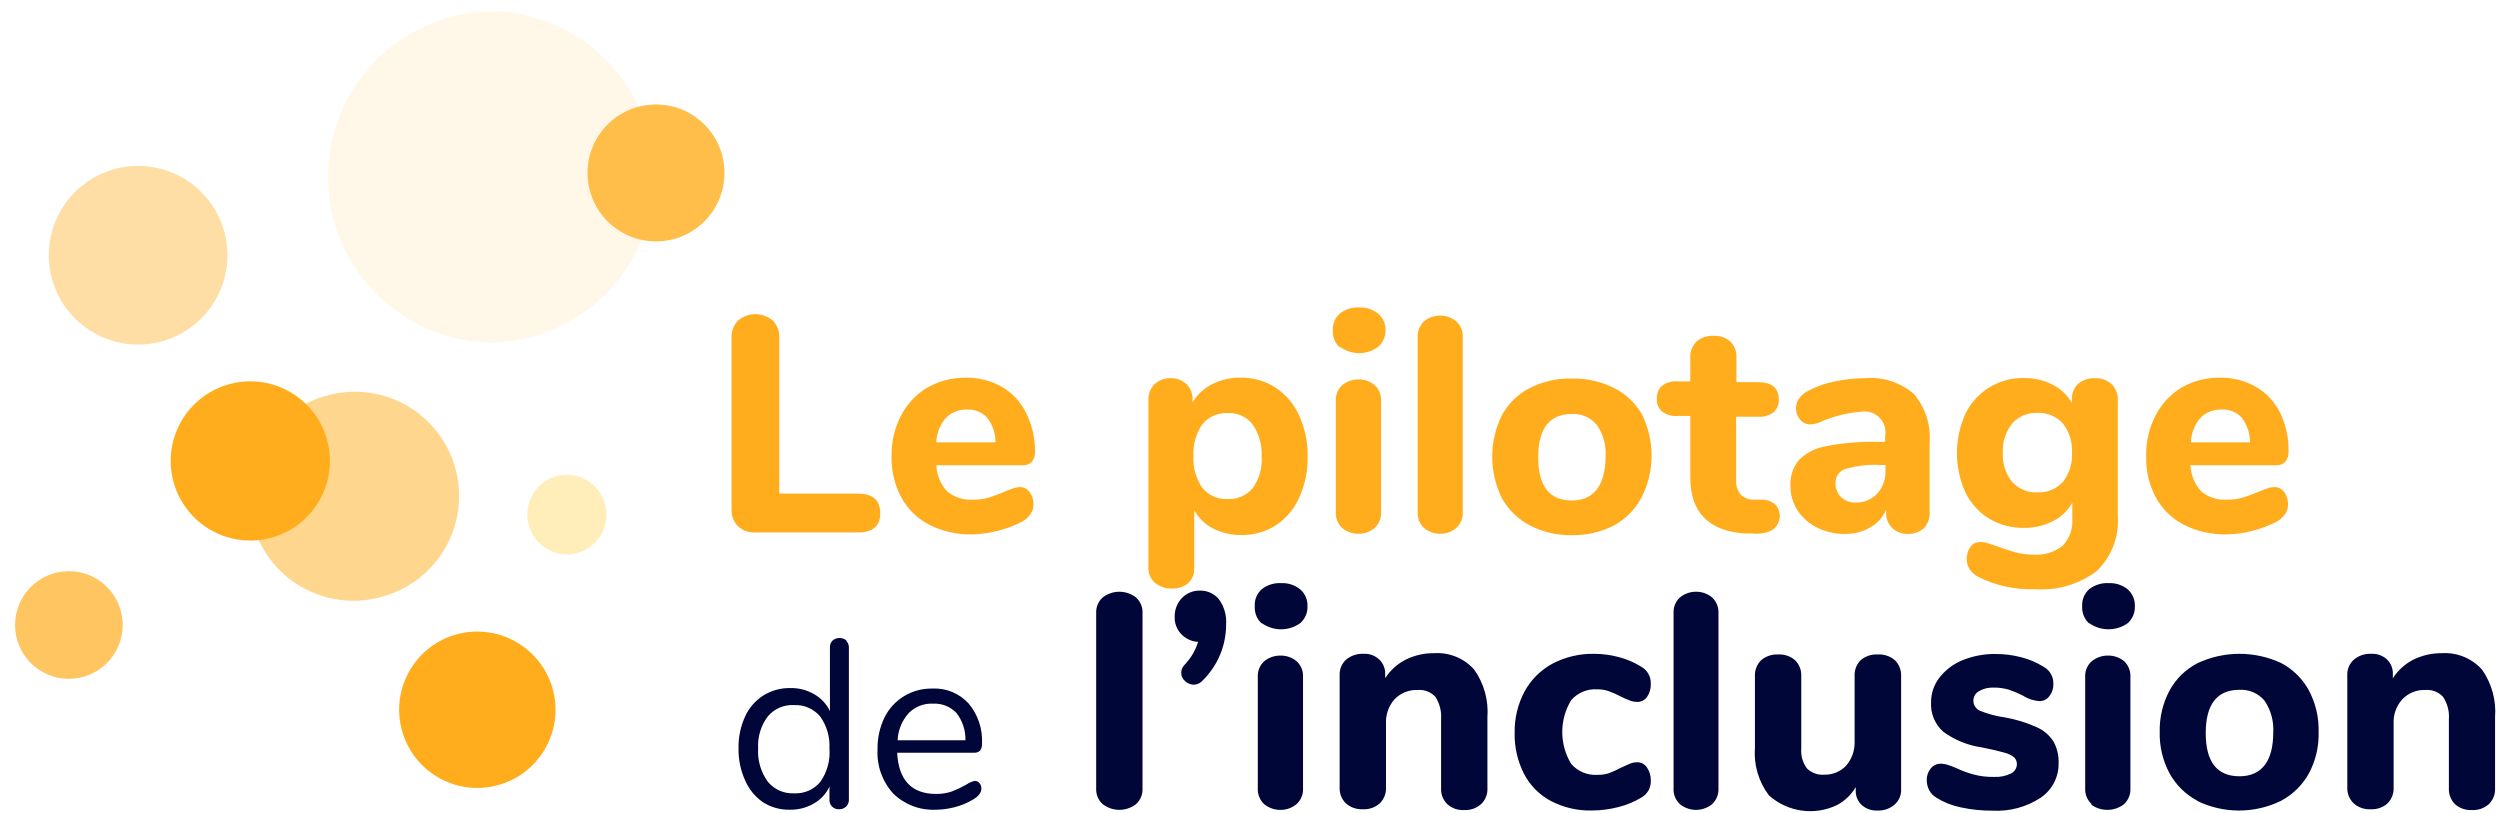
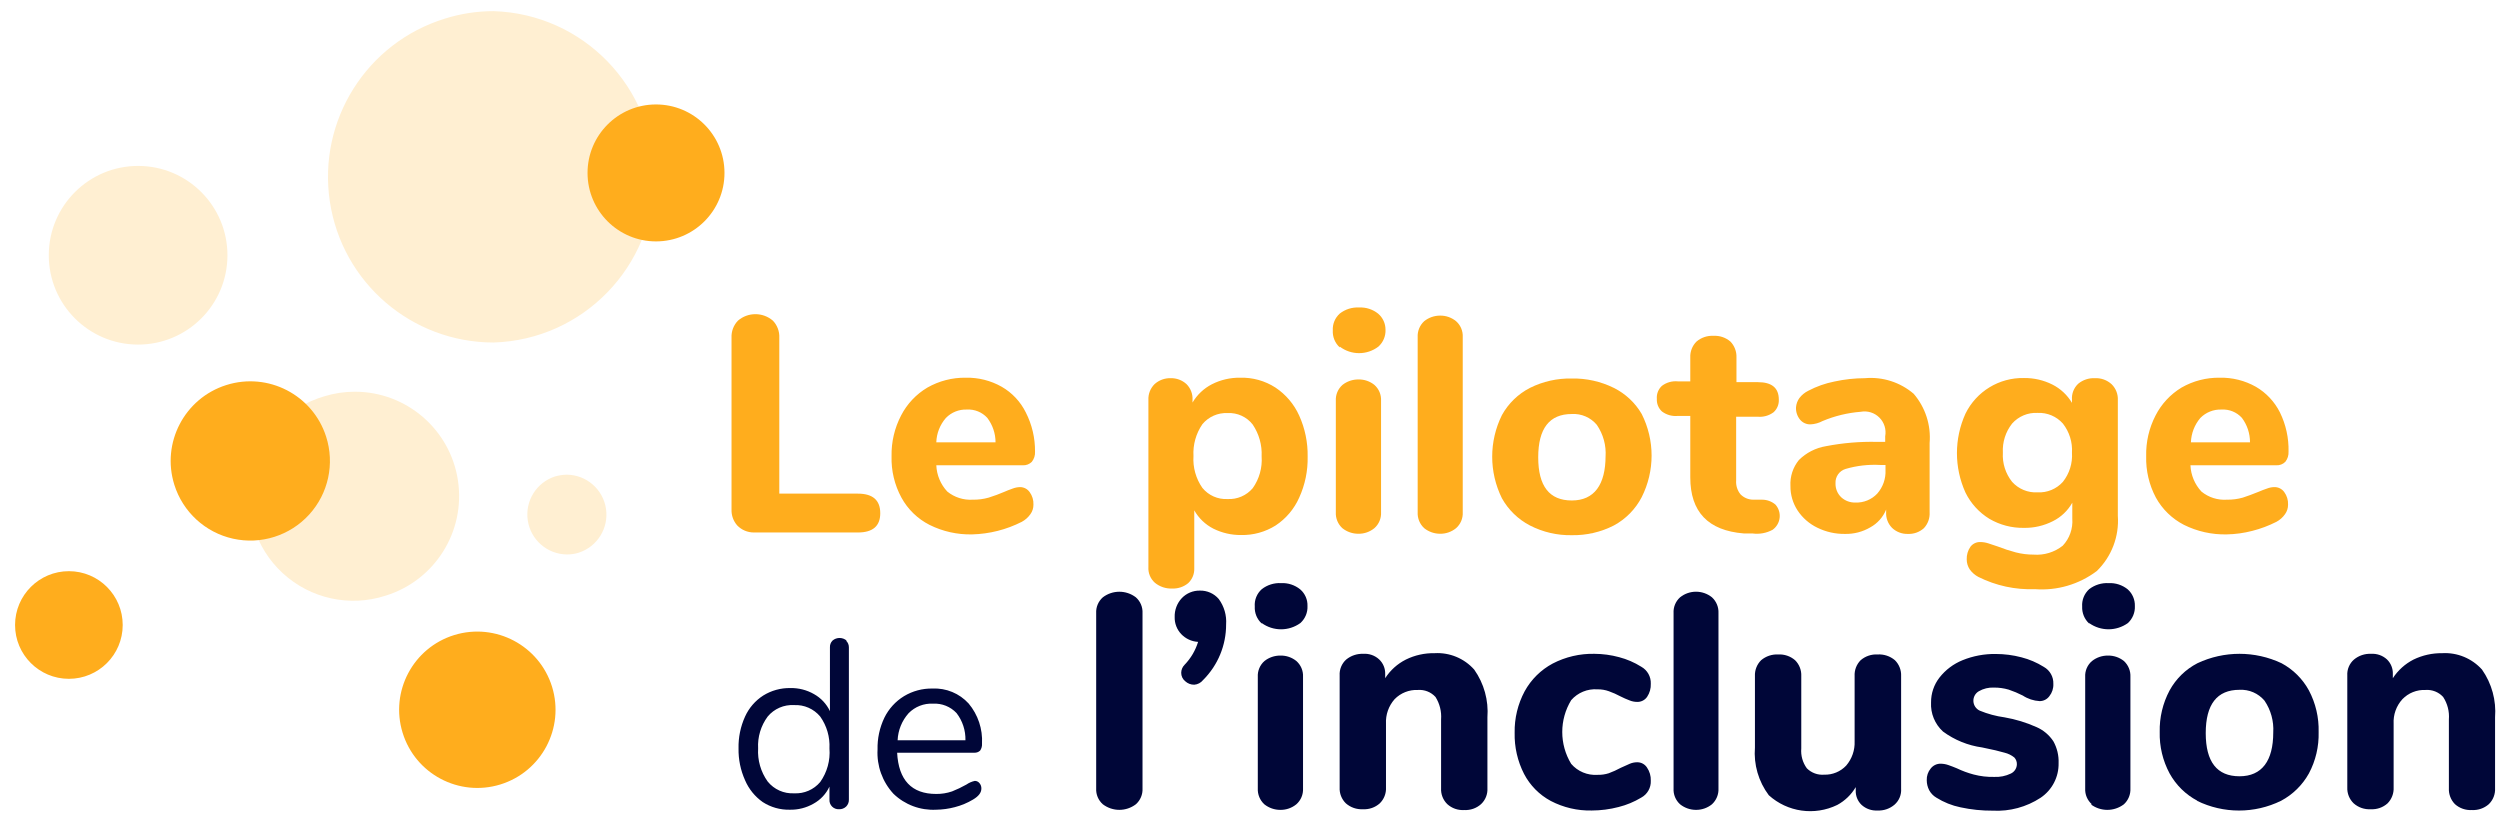
<svg xmlns="http://www.w3.org/2000/svg" width="157" height="51" preserveAspectRatio="xMinYMin meet" fill="none">
  <path d="M46.3 33a1.43 1.43 0 01-.36-1V21.21a1.45 1.45 0 01.4-1.07 1.68 1.68 0 012.2 0c.274.287.419.674.4 1.07V31h4.93c.94 0 1.41.41 1.41 1.23 0 .81-.47 1.21-1.41 1.21h-6.53A1.45 1.45 0 0146.3 33z" fill="#FFAD1D" />
-   <path fill-rule="evenodd" clip-rule="evenodd" d="M64.9 31.69a1.24 1.24 0 00-.24-.79.74.74 0 00-.61-.31 1.38 1.38 0 00-.45.09l-.116.043a4.723 4.723 0 00-.394.157c-.327.14-.66.264-1 .37a3.407 3.407 0 01-1 .13 2.31 2.31 0 01-1.6-.51 2.58 2.58 0 01-.69-1.65h5.43a.74.74 0 00.57-.22.94.94 0 00.2-.64 5.31 5.31 0 00-.58-2.46 3.8 3.8 0 00-1.51-1.61 4.39 4.39 0 00-2.26-.57 4.731 4.731 0 00-2.41.62 4.35 4.35 0 00-1.65 1.75 5.291 5.291 0 00-.6 2.56 5.13 5.13 0 00.62 2.6 4.15 4.15 0 001.76 1.71 5.7 5.7 0 002.68.6 7.3 7.3 0 003.12-.79c.215-.116.4-.28.54-.48a1 1 0 00.19-.6zm-6.1-3.91a2.44 2.44 0 01.6-1.53 1.74 1.74 0 011.32-.53 1.61 1.61 0 011.28.52c.337.443.52.984.52 1.54H58.8zm22.79-1.68a4.17 4.17 0 00-1.49-1.76 3.88 3.88 0 00-2.22-.62 3.792 3.792 0 00-1.77.41 3 3 0 00-1.22 1.15v-.16a1.3 1.3 0 00-.38-1 1.42 1.42 0 00-1-.37 1.45 1.45 0 00-1 .37 1.31 1.31 0 00-.39 1V35.6a1.22 1.22 0 00.41 1c.307.25.695.378 1.09.36a1.48 1.48 0 001-.34c.255-.24.394-.58.38-.93v-3.64a2.89 2.89 0 001.2 1.15 3.84 3.84 0 001.74.4 3.93 3.93 0 002.17-.6 4.07 4.07 0 001.48-1.75 5.9 5.9 0 00.53-2.57 6 6 0 00-.53-2.58zm-2.36 2.56a3.07 3.07 0 01-.56 2 1.94 1.94 0 01-1.58.68 1.91 1.91 0 01-1.58-.7 3.14 3.14 0 01-.56-2 3.2 3.2 0 01.56-2 1.94 1.94 0 011.58-.7 1.88 1.88 0 011.58.72 3.29 3.29 0 01.56 2zm4.47-7.91a1.34 1.34 0 00.44 1.07v-.05a2 2 0 002.42 0 1.35 1.35 0 00.45-1.07c0-.384-.168-.75-.46-1a1.77 1.77 0 00-1.2-.39 1.81 1.81 0 00-1.21.38 1.32 1.32 0 00-.44 1.06zm.19 11.42c-.02.378.131.744.41 1a1.6 1.6 0 001.01.35 1.55 1.55 0 001-.35c.286-.251.44-.62.42-1v-7a1.24 1.24 0 00-.42-1 1.54 1.54 0 00-1-.34 1.59 1.59 0 00-1 .34 1.24 1.24 0 00-.42 1v7z" fill="#FFAD1D" />
+   <path fill-rule="evenodd" clip-rule="evenodd" d="M64.9 31.69a1.24 1.24 0 00-.24-.79.74.74 0 00-.61-.31 1.38 1.38 0 00-.45.09l-.116.043a4.723 4.723 0 00-.394.157c-.327.14-.66.264-1 .37a3.407 3.407 0 01-1 .13 2.31 2.31 0 01-1.6-.51 2.58 2.58 0 01-.69-1.65h5.43a.74.74 0 00.57-.22.94.94 0 00.2-.64 5.31 5.31 0 00-.58-2.46 3.8 3.8 0 00-1.51-1.61 4.39 4.39 0 00-2.26-.57 4.731 4.731 0 00-2.41.62 4.35 4.35 0 00-1.65 1.75 5.291 5.291 0 00-.6 2.56 5.13 5.13 0 00.62 2.6 4.15 4.15 0 001.76 1.71 5.7 5.7 0 002.68.6 7.3 7.3 0 003.12-.79c.215-.116.4-.28.54-.48a1 1 0 00.19-.6zm-6.1-3.91a2.44 2.44 0 01.6-1.53 1.74 1.74 0 011.32-.53 1.61 1.61 0 011.28.52c.337.443.52.984.52 1.54H58.8zm22.79-1.68a4.17 4.17 0 00-1.49-1.76 3.881 3.881 0 00-2.22-.62 3.792 3.792 0 00-1.77.41 3.01 3.01 0 00-1.22 1.15v-.16a1.3 1.3 0 00-.38-1 1.42 1.42 0 00-1-.37 1.45 1.45 0 00-1 .37 1.31 1.31 0 00-.39 1V35.6a1.22 1.22 0 00.41 1c.307.25.695.378 1.09.36a1.48 1.48 0 001-.34c.255-.24.394-.58.38-.93v-3.64a2.89 2.89 0 001.2 1.15 3.84 3.84 0 001.74.4 3.93 3.93 0 002.17-.6 4.07 4.07 0 001.48-1.75 5.9 5.9 0 00.53-2.57 6 6 0 00-.53-2.58zm-2.36 2.56a3.07 3.07 0 01-.56 2 1.94 1.94 0 01-1.58.68 1.91 1.91 0 01-1.58-.7 3.14 3.14 0 01-.56-2c-.04-.71.156-1.414.56-2a1.94 1.94 0 011.58-.7 1.88 1.88 0 011.58.72 3.29 3.29 0 01.56 2zm4.47-7.91a1.34 1.34 0 00.44 1.07v-.05a2 2 0 002.42 0 1.35 1.35 0 00.45-1.07c0-.384-.168-.75-.46-1a1.77 1.77 0 00-1.2-.39 1.81 1.81 0 00-1.21.38 1.32 1.32 0 00-.44 1.06zm.19 11.42c-.02.378.131.744.41 1a1.6 1.6 0 001.01.35 1.55 1.55 0 001-.35c.286-.251.44-.62.42-1v-7a1.24 1.24 0 00-.42-1 1.54 1.54 0 00-1-.34 1.59 1.59 0 00-1 .34 1.24 1.24 0 00-.42 1v7z" fill="#FFAD1D" />
  <path d="M89.44 33.17a1.27 1.27 0 01-.41-1v-11a1.27 1.27 0 01.41-1 1.6 1.6 0 011-.35 1.55 1.55 0 011 .35c.286.251.44.62.42 1v11c.02.38-.134.749-.42 1a1.55 1.55 0 01-1 .35 1.6 1.6 0 01-1-.35z" fill="#FFAD1D" />
  <path fill-rule="evenodd" clip-rule="evenodd" d="M94.32 31.29A4.269 4.269 0 0096.08 33a5.52 5.52 0 002.63.61 5.59 5.59 0 002.64-.61 4.24 4.24 0 001.75-1.78 5.802 5.802 0 000-5.22 4.183 4.183 0 00-1.75-1.64 5.712 5.712 0 00-2.64-.59 5.631 5.631 0 00-2.63.59 4.21 4.21 0 00-1.76 1.71 5.89 5.89 0 000 5.22zm5.96-4.61a3.16 3.16 0 01.55 2v-.05c0 1.81-.71 2.8-2.12 2.8-1.41 0-2.11-.9-2.11-2.71S97.3 26 98.71 26a1.9 1.9 0 011.57.68z" fill="#FFAD1D" />
  <path d="M111.5 31.69a1.071 1.071 0 01-.18 1.58 2.06 2.06 0 01-1.27.23h-.54c-2.24-.18-3.36-1.353-3.36-3.52v-3.86h-.78a1.428 1.428 0 01-1-.28.999.999 0 01-.32-.79.999.999 0 01.32-.82 1.43 1.43 0 011-.28h.78v-1.5a1.33 1.33 0 01.39-1 1.52 1.52 0 011.07-.36 1.5 1.5 0 011.06.36c.258.268.395.629.38 1V24h1.35c.87 0 1.31.36 1.31 1.1a1 1 0 01-.33.79 1.45 1.45 0 01-1 .28h-1.35v4c-.024.314.073.625.27.87.208.214.492.336.79.34h.54a1.3 1.3 0 01.87.31z" fill="#FFAD1D" />
-   <path fill-rule="evenodd" clip-rule="evenodd" d="M121.18 27.82a4.212 4.212 0 00-1-3.09 4.14 4.14 0 00-3.06-.98 9.1 9.1 0 00-1.92.21 6.002 6.002 0 00-1.64.58c-.22.107-.412.265-.56.46a1.14 1.14 0 00-.21.57c-.017.282.072.56.25.78a.82.82 0 00.67.3c.262-.014.518-.086.75-.21a7.762 7.762 0 012.39-.58 1.32 1.32 0 011.54 1.54v.35h-.5a15.118 15.118 0 00-3.22.27 3.142 3.142 0 00-1.7.87 2.369 2.369 0 00-.53 1.63 2.75 2.75 0 00.45 1.54c.309.465.737.838 1.24 1.08a3.8 3.8 0 001.74.39 3.002 3.002 0 001.58-.41 2.23 2.23 0 001-1.12v.15a1.3 1.3 0 00.37 1 1.38 1.38 0 001 .38 1.41 1.41 0 001-.36 1.34 1.34 0 00.36-1v-4.35zm-2.77 1.7a2.092 2.092 0 01-.52 1.48 1.79 1.79 0 01-1.37.56 1.26 1.26 0 01-.89-.33 1.162 1.162 0 01-.36-.88.89.89 0 01.63-.9 6.467 6.467 0 012.18-.25h.33v.32zM133 25.13a1.309 1.309 0 00-.39-1 1.449 1.449 0 00-1.05-.38 1.53 1.53 0 00-1.05.35 1.25 1.25 0 00-.39 1v.2a3.003 3.003 0 00-1.23-1.15 3.86 3.86 0 00-1.78-.41 4 4 0 00-3.68 2.24 6.003 6.003 0 000 4.95 4 4 0 001.5 1.65 4.15 4.15 0 002.18.57c.629.01 1.25-.135 1.81-.42.514-.255.939-.66 1.22-1.16v1a2.232 2.232 0 01-.6 1.7 2.62 2.62 0 01-1.83.56 4.5 4.5 0 01-1.12-.14 10.518 10.518 0 01-1.13-.37l-.6-.2a1.659 1.659 0 00-.5-.08.75.75 0 00-.62.3 1.322 1.322 0 00-.23.79c0 .224.066.443.19.63.141.196.326.357.54.47 1.1.55 2.321.816 3.55.77a5.74 5.74 0 003.89-1.14 4.41 4.41 0 001.32-3.47v-7.26zm-2.88 3.3a2.67 2.67 0 01-.57 1.83 2 2 0 01-1.59.66 2 2 0 01-1.6-.66 2.68 2.68 0 01-.58-1.83c-.036-.66.17-1.311.58-1.83a2 2 0 011.6-.67 2 2 0 011.59.67c.407.52.609 1.17.57 1.83zm13.57 3.26a1.237 1.237 0 00-.24-.79.75.75 0 00-.64-.31c-.151.005-.3.035-.44.09-.17.06-.34.12-.52.2-.38.15-.71.28-1 .37a3.461 3.461 0 01-1 .13 2.28 2.28 0 01-1.6-.51 2.583 2.583 0 01-.69-1.65h5.39a.74.74 0 00.57-.22.942.942 0 00.2-.64 5.304 5.304 0 00-.54-2.46 3.862 3.862 0 00-1.51-1.61 4.42 4.42 0 00-2.27-.57 4.69 4.69 0 00-2.4.62 4.373 4.373 0 00-1.63 1.75 5.284 5.284 0 00-.59 2.56 5.23 5.23 0 00.61 2.6 4.214 4.214 0 001.76 1.71 5.742 5.742 0 002.69.6 6.884 6.884 0 001.6-.22 7.31 7.31 0 001.52-.57c.215-.116.4-.28.54-.48a1 1 0 00.19-.6zm-6.1-3.91a2.487 2.487 0 01.59-1.53 1.77 1.77 0 011.33-.53 1.6 1.6 0 011.28.52c.334.444.513.985.51 1.54h-3.71z" fill="#FFAD1D" />
-   <path fill-rule="evenodd" clip-rule="evenodd" d="M53.31 40.66a.57.57 0 00-.17-.42l.03-.01a.68.68 0 00-.89 0 .57.57 0 00-.16.43v4a2.4 2.4 0 00-1-1.07 2.87 2.87 0 00-1.49-.38 3.12 3.12 0 00-1.7.47c-.5.321-.895.78-1.14 1.32a4.59 4.59 0 00-.41 2 4.67 4.67 0 00.41 2 3.22 3.22 0 001.11 1.37 3 3 0 001.7.48 2.868 2.868 0 001.49-.38 2.35 2.35 0 001-1.07v.81a.57.57 0 00.6.61.61.61 0 00.45-.17.59.59 0 00.17-.44v-9.55zM52.09 47a3.21 3.21 0 01-.58 2.11 2 2 0 01-1.64.71 2 2 0 01-1.66-.74 3.24 3.24 0 01-.6-2.08 3.07 3.07 0 01.6-2 2 2 0 011.66-.72 2 2 0 011.64.72 3.17 3.17 0 01.58 2zm9.54 2.52a.49.49 0 00-.12-.34.37.37 0 00-.29-.14c-.19.041-.37.12-.53.23-.29.164-.59.308-.9.43-.322.11-.66.164-1 .16-1.54 0-2.36-.87-2.45-2.59h4.82a.5.5 0 00.39-.13.68.68 0 00.12-.44 3.62 3.62 0 00-.84-2.52 2.89 2.89 0 00-2.27-.94 3.35 3.35 0 00-1.79.48 3.28 3.28 0 00-1.23 1.35 4.38 4.38 0 00-.43 2 3.79 3.79 0 001 2.78 3.59 3.59 0 002.68 1c.395-.005.788-.06 1.17-.16a4.307 4.307 0 001.15-.48c.35-.21.52-.43.52-.69zm-5.26-3.03c.027-.63.27-1.23.69-1.7a2 2 0 011.54-.6 1.88 1.88 0 011.47.59 2.69 2.69 0 01.56 1.71h-4.26z" fill="#000638" />
-   <path d="M69.26 50.51a1.24 1.24 0 01-.42-1v-11a1.24 1.24 0 01.42-1 1.71 1.71 0 012.07 0c.286.251.44.62.42 1v11c.02.38-.134.749-.42 1a1.71 1.71 0 01-2.07 0zm7.28-12.89c.336.459.5 1.022.46 1.59a4.91 4.91 0 01-1.45 3.5.78.78 0 01-.55.29.82.82 0 01-.57-.22.67.67 0 01-.25-.53.72.72 0 01.21-.5c.393-.407.684-.9.85-1.44a1.58 1.58 0 01-1.06-.49 1.49 1.49 0 01-.41-1.07 1.66 1.66 0 01.45-1.19 1.53 1.53 0 011.13-.47 1.51 1.51 0 011.19.53z" fill="#000638" />
+   <path fill-rule="evenodd" clip-rule="evenodd" d="M121.18 27.82a4.212 4.212 0 00-1-3.09 4.14 4.14 0 00-3.06-.98 9.1 9.1 0 00-1.92.21 6.002 6.002 0 00-1.64.58c-.22.108-.412.265-.56.46a1.14 1.14 0 00-.21.57c-.017.282.072.56.25.78a.82.82 0 00.67.3c.262-.014.518-.086.75-.21a7.767 7.767 0 012.39-.58 1.32 1.32 0 011.54 1.54v.35h-.5a15.118 15.118 0 00-3.22.27 3.142 3.142 0 00-1.7.87 2.369 2.369 0 00-.53 1.63 2.75 2.75 0 00.45 1.54c.309.465.737.838 1.24 1.08a3.8 3.8 0 001.74.39 3.002 3.002 0 001.58-.41 2.23 2.23 0 001-1.12v.15a1.3 1.3 0 00.37 1 1.38 1.38 0 001 .38 1.41 1.41 0 001-.36 1.34 1.34 0 00.36-1v-4.35zm-2.77 1.7a2.092 2.092 0 01-.52 1.48 1.79 1.79 0 01-1.37.56 1.26 1.26 0 01-.89-.33 1.162 1.162 0 01-.36-.88.89.89 0 01.63-.9 6.47 6.47 0 012.18-.25h.33v.32zM133 25.13a1.309 1.309 0 00-.39-1 1.45 1.45 0 00-1.05-.38 1.53 1.53 0 00-1.05.35 1.25 1.25 0 00-.39 1v.2a3.004 3.004 0 00-1.23-1.15 3.86 3.86 0 00-1.78-.41 4 4 0 00-3.68 2.24 6.003 6.003 0 000 4.95 3.999 3.999 0 001.5 1.65 4.15 4.15 0 002.18.57c.629.01 1.25-.135 1.81-.42.514-.255.939-.66 1.22-1.16v1a2.232 2.232 0 01-.6 1.7 2.62 2.62 0 01-1.83.56 4.457 4.457 0 01-1.12-.14 10.496 10.496 0 01-1.13-.37l-.6-.2a1.665 1.665 0 00-.5-.08.75.75 0 00-.62.3 1.322 1.322 0 00-.23.79c0 .224.066.443.19.63.141.196.326.357.54.47a7.32 7.32 0 003.55.77 5.74 5.74 0 003.89-1.14 4.41 4.41 0 001.32-3.47v-7.26zm-2.88 3.3a2.67 2.67 0 01-.57 1.83 2 2 0 01-1.59.66 2 2 0 01-1.6-.66 2.68 2.68 0 01-.58-1.83c-.036-.66.17-1.311.58-1.83a2.001 2.001 0 011.6-.67 2 2 0 011.59.67 2.71 2.71 0 01.57 1.83zm13.57 3.26a1.237 1.237 0 00-.24-.79.75.75 0 00-.64-.31c-.151.005-.3.035-.44.09-.17.06-.34.12-.52.2-.38.15-.71.28-1 .37a3.461 3.461 0 01-1 .13 2.28 2.28 0 01-1.6-.51 2.582 2.582 0 01-.69-1.65h5.39a.74.74 0 00.57-.22.942.942 0 00.2-.64 5.305 5.305 0 00-.54-2.46 3.862 3.862 0 00-1.51-1.61 4.422 4.422 0 00-2.27-.57 4.69 4.69 0 00-2.4.62 4.373 4.373 0 00-1.63 1.75 5.284 5.284 0 00-.59 2.56 5.23 5.23 0 00.61 2.6 4.214 4.214 0 001.76 1.71 5.742 5.742 0 002.69.6 6.884 6.884 0 001.6-.22 7.31 7.31 0 001.52-.57c.215-.116.4-.28.54-.48a1 1 0 00.19-.6zm-6.1-3.91a2.487 2.487 0 01.59-1.53 1.77 1.77 0 011.33-.53 1.6 1.6 0 011.28.52c.334.444.513.985.51 1.54h-3.71z" fill="#FFAD1D" />
+   <path fill-rule="evenodd" clip-rule="evenodd" d="M53.31 40.66a.57.57 0 00-.17-.42l.03-.01a.68.68 0 00-.89 0 .57.57 0 00-.16.43v4a2.4 2.4 0 00-1-1.07 2.87 2.87 0 00-1.49-.38 3.12 3.12 0 00-1.7.47c-.5.321-.895.78-1.14 1.32a4.59 4.59 0 00-.41 2 4.67 4.67 0 00.41 2 3.22 3.22 0 001.11 1.37 3 3 0 001.7.48 2.868 2.868 0 001.49-.38 2.35 2.35 0 001-1.07v.81a.57.57 0 00.6.61.61.61 0 00.45-.17.59.59 0 00.17-.44v-9.55zM52.09 47a3.21 3.21 0 01-.58 2.11 2 2 0 01-1.64.71 2 2 0 01-1.66-.74 3.24 3.24 0 01-.6-2.08 3.07 3.07 0 01.6-2 2 2 0 011.66-.72 2 2 0 011.64.72 3.17 3.17 0 01.58 2zm9.54 2.52a.49.49 0 00-.12-.34.37.37 0 00-.29-.14c-.19.041-.37.12-.53.23-.29.164-.59.308-.9.43-.322.11-.66.164-1 .16-1.54 0-2.36-.87-2.45-2.59h4.82a.5.5 0 00.39-.13.68.68 0 00.12-.44 3.62 3.62 0 00-.84-2.52 2.89 2.89 0 00-2.27-.94 3.35 3.35 0 00-1.79.48 3.28 3.28 0 00-1.23 1.35 4.38 4.38 0 00-.43 2 3.79 3.79 0 001 2.78 3.59 3.59 0 002.68 1 4.84 4.84 0 001.17-.16 4.307 4.307 0 001.15-.48c.35-.21.52-.43.52-.69zm-5.26-3.03c.027-.63.27-1.23.69-1.7a2 2 0 011.54-.6 1.88 1.88 0 011.47.59 2.69 2.69 0 01.56 1.71h-4.26z" fill="#000638" />
+   <path d="M69.26 50.51a1.24 1.24 0 01-.42-1v-11a1.24 1.24 0 01.42-1 1.71 1.71 0 012.07 0c.286.251.44.62.42 1v11c.02.38-.134.749-.42 1a1.71 1.71 0 01-2.07 0zm7.28-12.89c.336.46.5 1.022.46 1.59a4.91 4.91 0 01-1.45 3.5.78.78 0 01-.55.29.82.82 0 01-.57-.22.67.67 0 01-.25-.53.72.72 0 01.21-.5c.393-.406.684-.9.85-1.44a1.58 1.58 0 01-1.06-.49 1.49 1.49 0 01-.41-1.07 1.66 1.66 0 01.45-1.19 1.53 1.53 0 011.13-.47 1.51 1.51 0 011.19.53z" fill="#000638" />
  <path fill-rule="evenodd" clip-rule="evenodd" d="M78.8 38.09a1.34 1.34 0 00.44 1.07v-.03a2.07 2.07 0 002.42 0 1.35 1.35 0 00.45-1.07 1.32 1.32 0 00-.46-1.05 1.77 1.77 0 00-1.2-.39 1.81 1.81 0 00-1.21.38 1.32 1.32 0 00-.44 1.09zm.19 11.42a1.27 1.27 0 00.41 1 1.6 1.6 0 001.01.35 1.55 1.55 0 001-.35 1.24 1.24 0 00.42-1v-7a1.24 1.24 0 00-.42-1 1.54 1.54 0 00-1-.34 1.59 1.59 0 00-1 .34 1.24 1.24 0 00-.42 1v7z" fill="#000638" />
-   <path d="M92.58 42.05a4.6 4.6 0 01.83 3v4.45a1.27 1.27 0 01-.4 1 1.46 1.46 0 01-1.06.37 1.44 1.44 0 01-1.06-.37 1.3 1.3 0 01-.39-1v-4.32a2.32 2.32 0 00-.35-1.41 1.36 1.36 0 00-1.11-.44 1.92 1.92 0 00-1.46.58 2.16 2.16 0 00-.54 1.54v4a1.3 1.3 0 01-.39 1 1.46 1.46 0 01-1.06.37 1.5 1.5 0 01-1.07-.37 1.3 1.3 0 01-.39-1v-7.03a1.25 1.25 0 01.41-1 1.59 1.59 0 011.07-.36c.368-.027.73.1 1 .35.253.238.391.573.38.92v.26c.321-.5.77-.903 1.3-1.17a3.911 3.911 0 011.8-.4 3.09 3.09 0 012.49 1.03zm4.81 8.25a4.05 4.05 0 01-1.68-1.7 5.4 5.4 0 01-.59-2.58 5.31 5.31 0 01.63-2.61 4.34 4.34 0 011.76-1.74 5.42 5.42 0 012.62-.61 5.999 5.999 0 011.55.21 5 5 0 011.39.6c.386.215.618.629.6 1.07.012.29-.068.578-.23.82a.73.73 0 01-.62.32c-.161 0-.32-.03-.47-.09a5.792 5.792 0 01-.59-.26 5.212 5.212 0 00-.72-.32 2.003 2.003 0 00-.72-.12 2 2 0 00-1.65.68 3.85 3.85 0 000 4 2 2 0 001.65.69c.241.006.481-.028.71-.1.258-.095.509-.209.75-.34l.58-.26a1.18 1.18 0 01.46-.09.72.72 0 01.61.33c.168.243.252.534.24.83a1.15 1.15 0 01-.6 1.06 5.23 5.23 0 01-1.42.59 6.75 6.75 0 01-1.69.22 5.3 5.3 0 01-2.57-.6zm8.12.21a1.243 1.243 0 01-.41-1v-11a1.243 1.243 0 01.41-1 1.6 1.6 0 011-.35 1.57 1.57 0 011 .35c.279.256.429.622.41 1v11a1.27 1.27 0 01-.41 1 1.602 1.602 0 01-2 0zM119 41.46c.266.263.408.626.39 1v7.07a1.22 1.22 0 01-.41 1 1.53 1.53 0 01-1.07.37 1.37 1.37 0 01-1-.35 1.193 1.193 0 01-.37-.92v-.2c-.277.472-.678.86-1.16 1.12a3.88 3.88 0 01-4.3-.61 4.41 4.41 0 01-.87-3v-4.48a1.317 1.317 0 01.39-1 1.54 1.54 0 011.07-.36 1.5 1.5 0 011.06.36c.266.263.408.626.39 1V47c-.038.445.086.89.35 1.25.287.287.686.433 1.09.4a1.82 1.82 0 001.38-.57 2.21 2.21 0 00.53-1.53v-4.09a1.312 1.312 0 01.38-1 1.5 1.5 0 011.06-.36 1.54 1.54 0 011.09.36zm4.12 9.24a4.607 4.607 0 01-1.52-.61 1.204 1.204 0 01-.45-.47A1.378 1.378 0 01121 49a1.09 1.09 0 01.25-.74.78.78 0 01.62-.3c.171.002.34.032.5.09.16.06.34.12.52.2.34.163.695.294 1.06.39.418.11.848.16 1.28.15a2.17 2.17 0 001.05-.21.66.66 0 00.38-.58.6.6 0 00-.16-.43 1.562 1.562 0 00-.61-.3c-.3-.09-.76-.2-1.41-.33a5.38 5.38 0 01-2.46-1 2.309 2.309 0 01-.75-1.83 2.51 2.51 0 01.53-1.56c.38-.484.88-.86 1.45-1.09a5.32 5.32 0 012.08-.39c.547 0 1.091.07 1.62.21.495.126.967.329 1.4.6.386.215.618.629.6 1.07a1.15 1.15 0 01-.25.77.75.75 0 01-.61.31 2.148 2.148 0 01-1.06-.35 6.512 6.512 0 00-.88-.37 3.208 3.208 0 00-.93-.13 1.73 1.73 0 00-.95.23.688.688 0 00.06 1.22 6.34 6.34 0 001.56.42c.689.12 1.361.325 2 .61.432.188.8.497 1.06.89.234.418.348.892.33 1.37a2.561 2.561 0 01-1.13 2.18 5 5 0 01-3 .81 9.33 9.33 0 01-2.03-.21z" fill="#000638" />
-   <path fill-rule="evenodd" clip-rule="evenodd" d="M130.76 38.09c-.018.404.143.796.44 1.07v-.03a2.09 2.09 0 002.43 0 1.37 1.37 0 00.44-1.07c.013-.4-.152-.784-.45-1.05a1.77 1.77 0 00-1.2-.39 1.839 1.839 0 00-1.22.38 1.353 1.353 0 00-.44 1.09zm.19 11.42c-.021.38.134.749.42 1h-.07a1.72 1.72 0 002.08 0 1.27 1.27 0 00.41-1v-7a1.27 1.27 0 00-.41-1 1.56 1.56 0 00-1-.34 1.591 1.591 0 00-1 .34 1.22 1.22 0 00-.43 1v7zm5.3-.94a4.274 4.274 0 001.75 1.72h-.03a6 6 0 005.28 0 4.329 4.329 0 001.75-1.72 5.23 5.23 0 00.61-2.6 5.292 5.292 0 00-.61-2.61 4.24 4.24 0 00-1.72-1.71 6.2 6.2 0 00-5.28 0 4.18 4.18 0 00-1.75 1.71 5.296 5.296 0 00-.62 2.61 5.235 5.235 0 00.62 2.6zm5.96-4.57c.4.587.593 1.29.55 2 0 1.78-.71 2.75-2.12 2.75-1.41 0-2.12-.9-2.12-2.71s.71-2.72 2.12-2.72a1.92 1.92 0 011.57.68z" fill="#000638" />
+   <path d="M92.58 42.05a4.6 4.6 0 01.83 3v4.45a1.27 1.27 0 01-.4 1 1.46 1.46 0 01-1.06.37 1.44 1.44 0 01-1.06-.37 1.3 1.3 0 01-.39-1v-4.32a2.32 2.32 0 00-.35-1.41 1.36 1.36 0 00-1.11-.44 1.92 1.92 0 00-1.46.58 2.16 2.16 0 00-.54 1.54v4a1.3 1.3 0 01-.39 1 1.46 1.46 0 01-1.06.37 1.5 1.5 0 01-1.07-.37 1.3 1.3 0 01-.39-1v-7.03a1.25 1.25 0 01.41-1 1.59 1.59 0 011.07-.36c.368-.027.73.1 1 .35.253.238.391.573.38.92v.26c.321-.5.77-.903 1.3-1.17a3.911 3.911 0 011.8-.4 3.09 3.09 0 012.49 1.03zm4.81 8.25a4.049 4.049 0 01-1.68-1.7 5.4 5.4 0 01-.59-2.58 5.31 5.31 0 01.63-2.61 4.34 4.34 0 011.76-1.74c.808-.42 1.71-.63 2.62-.61a5.999 5.999 0 011.55.21 5 5 0 011.39.6c.386.215.618.629.6 1.07.012.29-.068.578-.23.82a.73.73 0 01-.62.32c-.161 0-.32-.03-.47-.09a5.792 5.792 0 01-.59-.26 5.212 5.212 0 00-.72-.32 2.003 2.003 0 00-.72-.12 2 2 0 00-1.65.68 3.85 3.85 0 000 4 2 2 0 001.65.69 2.16 2.16 0 00.71-.1c.258-.095.509-.209.75-.34l.58-.26a1.19 1.19 0 01.46-.09.72.72 0 01.61.33c.168.243.252.535.24.83a1.15 1.15 0 01-.6 1.06 5.23 5.23 0 01-1.42.59 6.75 6.75 0 01-1.69.22 5.3 5.3 0 01-2.57-.6zm8.12.21a1.243 1.243 0 01-.41-1v-11a1.243 1.243 0 01.41-1 1.601 1.601 0 012 0c.279.256.429.622.41 1v11a1.27 1.27 0 01-.41 1 1.57 1.57 0 01-1 .35 1.6 1.6 0 01-1-.35zM119 41.46c.266.263.408.627.39 1v7.07a1.22 1.22 0 01-.41 1 1.53 1.53 0 01-1.07.37 1.37 1.37 0 01-1-.35 1.192 1.192 0 01-.37-.92v-.2c-.277.472-.678.86-1.16 1.12a3.88 3.88 0 01-4.3-.61 4.41 4.41 0 01-.87-3v-4.48a1.317 1.317 0 01.39-1 1.54 1.54 0 011.07-.36 1.5 1.5 0 011.06.36c.266.263.408.627.39 1V47c-.038.445.086.89.35 1.25a1.38 1.38 0 001.09.4 1.82 1.82 0 001.38-.57 2.21 2.21 0 00.53-1.53v-4.09a1.312 1.312 0 01.38-1 1.5 1.5 0 011.06-.36 1.54 1.54 0 011.09.36zm4.12 9.24a4.605 4.605 0 01-1.52-.61 1.203 1.203 0 01-.45-.47A1.378 1.378 0 01121 49a1.09 1.09 0 01.25-.74.78.78 0 01.62-.3c.171.002.34.032.5.09.16.06.34.12.52.2.34.163.695.294 1.06.39.418.11.848.16 1.28.15.362.019.723-.053 1.05-.21a.66.66 0 00.38-.58.6.6 0 00-.16-.43 1.562 1.562 0 00-.61-.3c-.3-.09-.76-.2-1.41-.33a5.38 5.38 0 01-2.46-1 2.309 2.309 0 01-.75-1.83 2.51 2.51 0 01.53-1.56c.38-.484.88-.86 1.45-1.09.66-.268 1.368-.4 2.08-.39.547 0 1.091.07 1.62.21.495.126.967.329 1.4.6.386.215.618.629.6 1.07a1.15 1.15 0 01-.25.77.75.75 0 01-.61.31 2.148 2.148 0 01-1.06-.35 6.512 6.512 0 00-.88-.37 3.215 3.215 0 00-.93-.13 1.732 1.732 0 00-.95.23.688.688 0 00.06 1.22 6.34 6.34 0 001.56.42c.689.12 1.361.325 2 .61.432.188.8.497 1.06.89.234.418.348.892.33 1.37a2.561 2.561 0 01-1.13 2.18 5 5 0 01-3 .81 9.324 9.324 0 01-2.03-.21z" fill="#000638" />
+   <path fill-rule="evenodd" clip-rule="evenodd" d="M130.76 38.09c-.018.404.143.796.44 1.07v-.03a2.09 2.09 0 002.43 0 1.37 1.37 0 00.44-1.07 1.35 1.35 0 00-.45-1.05 1.77 1.77 0 00-1.2-.39 1.84 1.84 0 00-1.22.38 1.353 1.353 0 00-.44 1.09zm.19 11.42c-.021.38.134.749.42 1h-.07a1.72 1.72 0 002.08 0 1.27 1.27 0 00.41-1v-7a1.27 1.27 0 00-.41-1 1.561 1.561 0 00-1-.34 1.592 1.592 0 00-1 .34 1.22 1.22 0 00-.43 1v7zm5.3-.94a4.273 4.273 0 001.75 1.72h-.03a6 6 0 005.28 0 4.328 4.328 0 001.75-1.72 5.23 5.23 0 00.61-2.6 5.292 5.292 0 00-.61-2.61 4.24 4.24 0 00-1.72-1.71 6.2 6.2 0 00-5.28 0 4.18 4.18 0 00-1.75 1.71 5.296 5.296 0 00-.62 2.61 5.235 5.235 0 00.62 2.6zm5.96-4.57c.4.587.593 1.29.55 2 0 1.78-.71 2.75-2.12 2.75-1.41 0-2.12-.9-2.12-2.71s.71-2.72 2.12-2.72a1.92 1.92 0 011.57.68z" fill="#000638" />
  <path d="M155.87 42.05c.613.875.903 1.935.82 3v4.45a1.3 1.3 0 01-.39 1 1.48 1.48 0 01-1.07.37 1.46 1.46 0 01-1.06-.37 1.33 1.33 0 01-.38-1v-4.32a2.252 2.252 0 00-.36-1.41 1.36 1.36 0 00-1.11-.44 1.9 1.9 0 00-1.45.58 2.12 2.12 0 00-.55 1.54v4a1.33 1.33 0 01-.38 1 1.46 1.46 0 01-1.06.37 1.48 1.48 0 01-1.07-.37 1.309 1.309 0 01-.4-1v-7.03c-.022-.38.133-.75.42-1a1.56 1.56 0 011.07-.36c.367-.024.728.102 1 .35.249.24.384.575.37.92v.26c.324-.497.772-.9 1.3-1.17a4.002 4.002 0 011.8-.4 3.12 3.12 0 012.5 1.03z" fill="#000638" />
-   <path d="M22.29 24.6a6.457 6.457 0 00-1.93.29 6.55 6.55 0 103.85 12.52 6.55 6.55 0 00-1.92-12.81z" fill="#FFD68E" />
-   <path d="M20.48 27.42a5 5 0 11-9.533 3.02 5 5 0 019.533-3.02zm14.19 15.71a4.91 4.91 0 11-6.14-3.25 4.92 4.92 0 016.14 3.25z" fill="#FFAD1D" />
-   <path d="M4.33 35.87a3.38 3.38 0 10-.009 6.76 3.38 3.38 0 00.009-6.76" fill="#FFC560" />
-   <path d="M35.6 29.81c-.25.003-.5.04-.74.11a2.51 2.51 0 00.74 4.9c.25.002.5-.035.74-.11a2.51 2.51 0 00-.74-4.9" fill="#FFEDBA" />
-   <path d="M8.69 10.42a5.61 5.61 0 10-.033 11.22 5.61 5.61 0 00.033-11.22z" fill="#FFDEA5" />
-   <path d="M31 .7a10.11 10.11 0 00-3.06.47A10.4 10.4 0 0031 21.51 10.41 10.41 0 0031 .7z" fill="#FFF7E8" />
-   <path d="M41.19 6.56a4.3 4.3 0 10.014 8.6 4.3 4.3 0 00-.014-8.6z" fill="#FFBD4A" />
+   <path d="M22.29 24.6a6.46 6.46 0 00-1.93.29 6.55 6.55 0 103.85 12.52 6.55 6.55 0 00-1.92-12.81z" fill="#FFEFD2" />
+   <path d="M20.48 27.42a5 5 0 11-9.533 3.02 5 5 0 019.533-3.02zm14.19 15.71a4.91 4.91 0 11-6.14-3.25 4.92 4.92 0 016.14 3.25zM4.33 35.87a3.38 3.38 0 10-.008 6.76 3.38 3.38 0 00.008-6.76" fill="#FFAD1D" />
+   <path d="M35.6 29.81c-.25.003-.5.04-.74.11a2.51 2.51 0 00.74 4.9c.25.002.5-.035.74-.11a2.51 2.51 0 00-.74-4.9M8.69 10.42a5.61 5.61 0 10-.033 11.22 5.61 5.61 0 00.033-11.22zM31 .7a10.11 10.11 0 00-3.06.47A10.4 10.4 0 0031 21.51 10.41 10.41 0 0031 .7z" fill="#FFEFD2" />
+   <path d="M41.19 6.56a4.3 4.3 0 10.015 8.6 4.3 4.3 0 00-.015-8.6z" fill="#FFAD1D" />
</svg>
